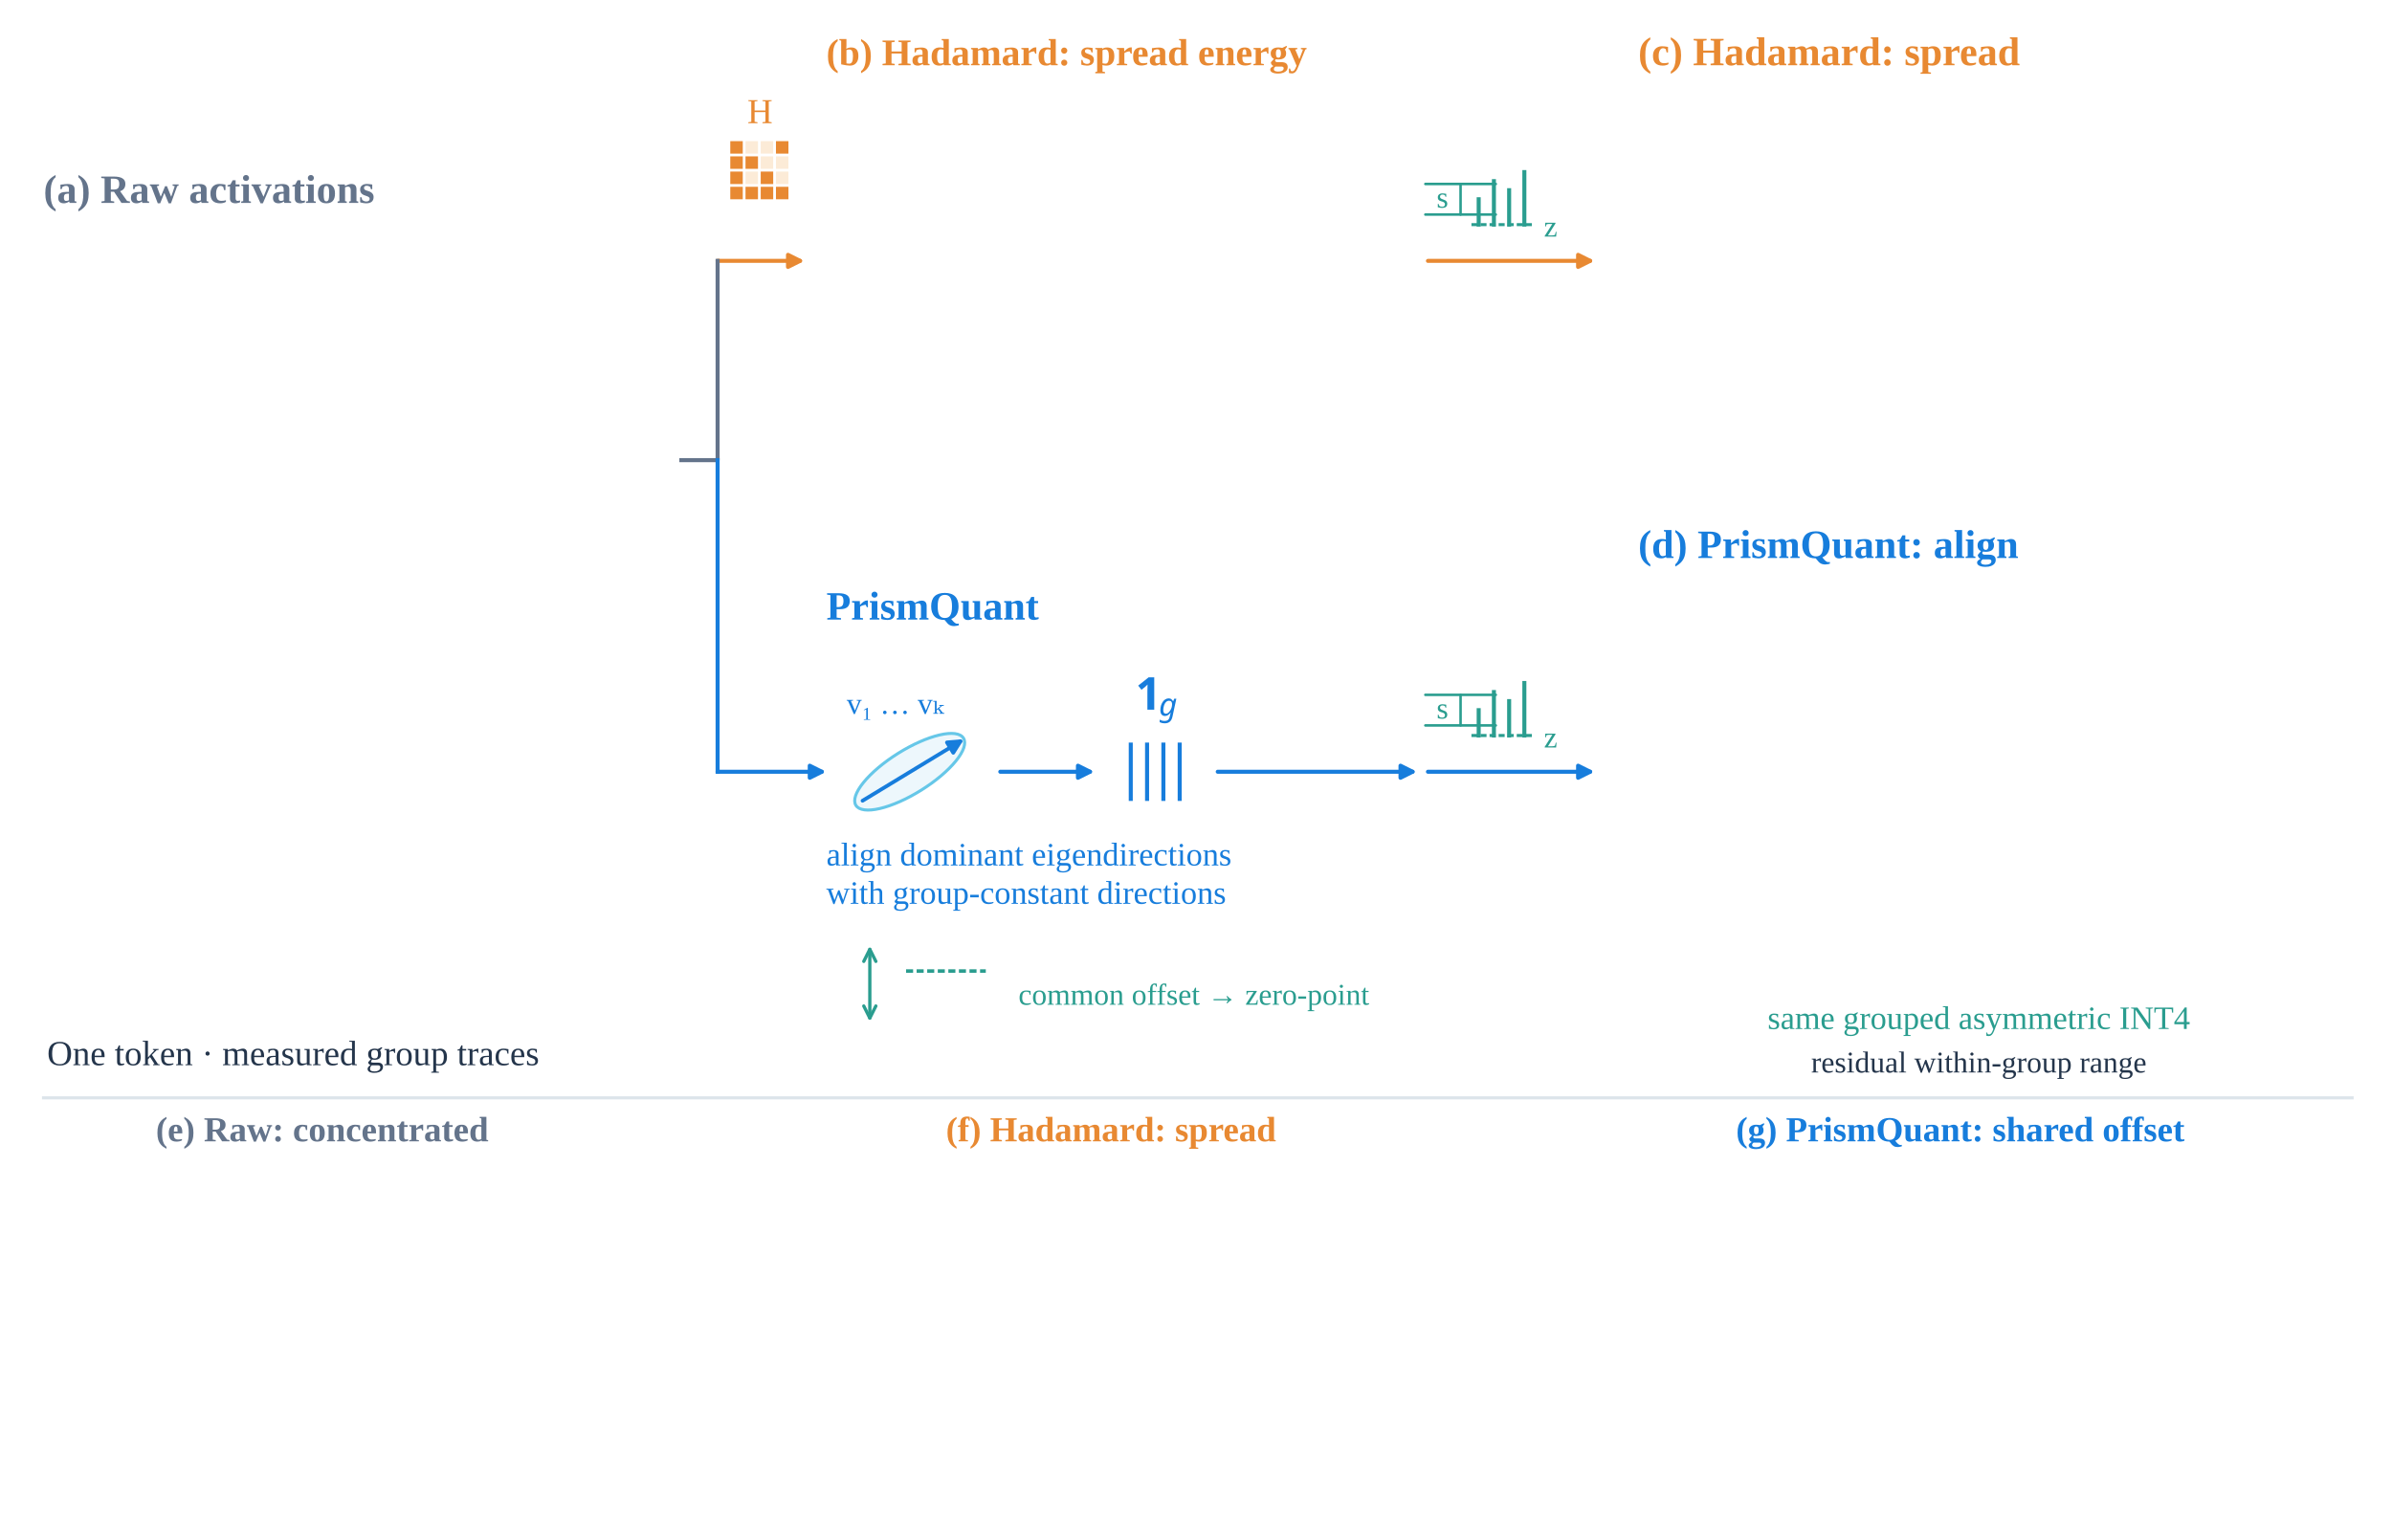
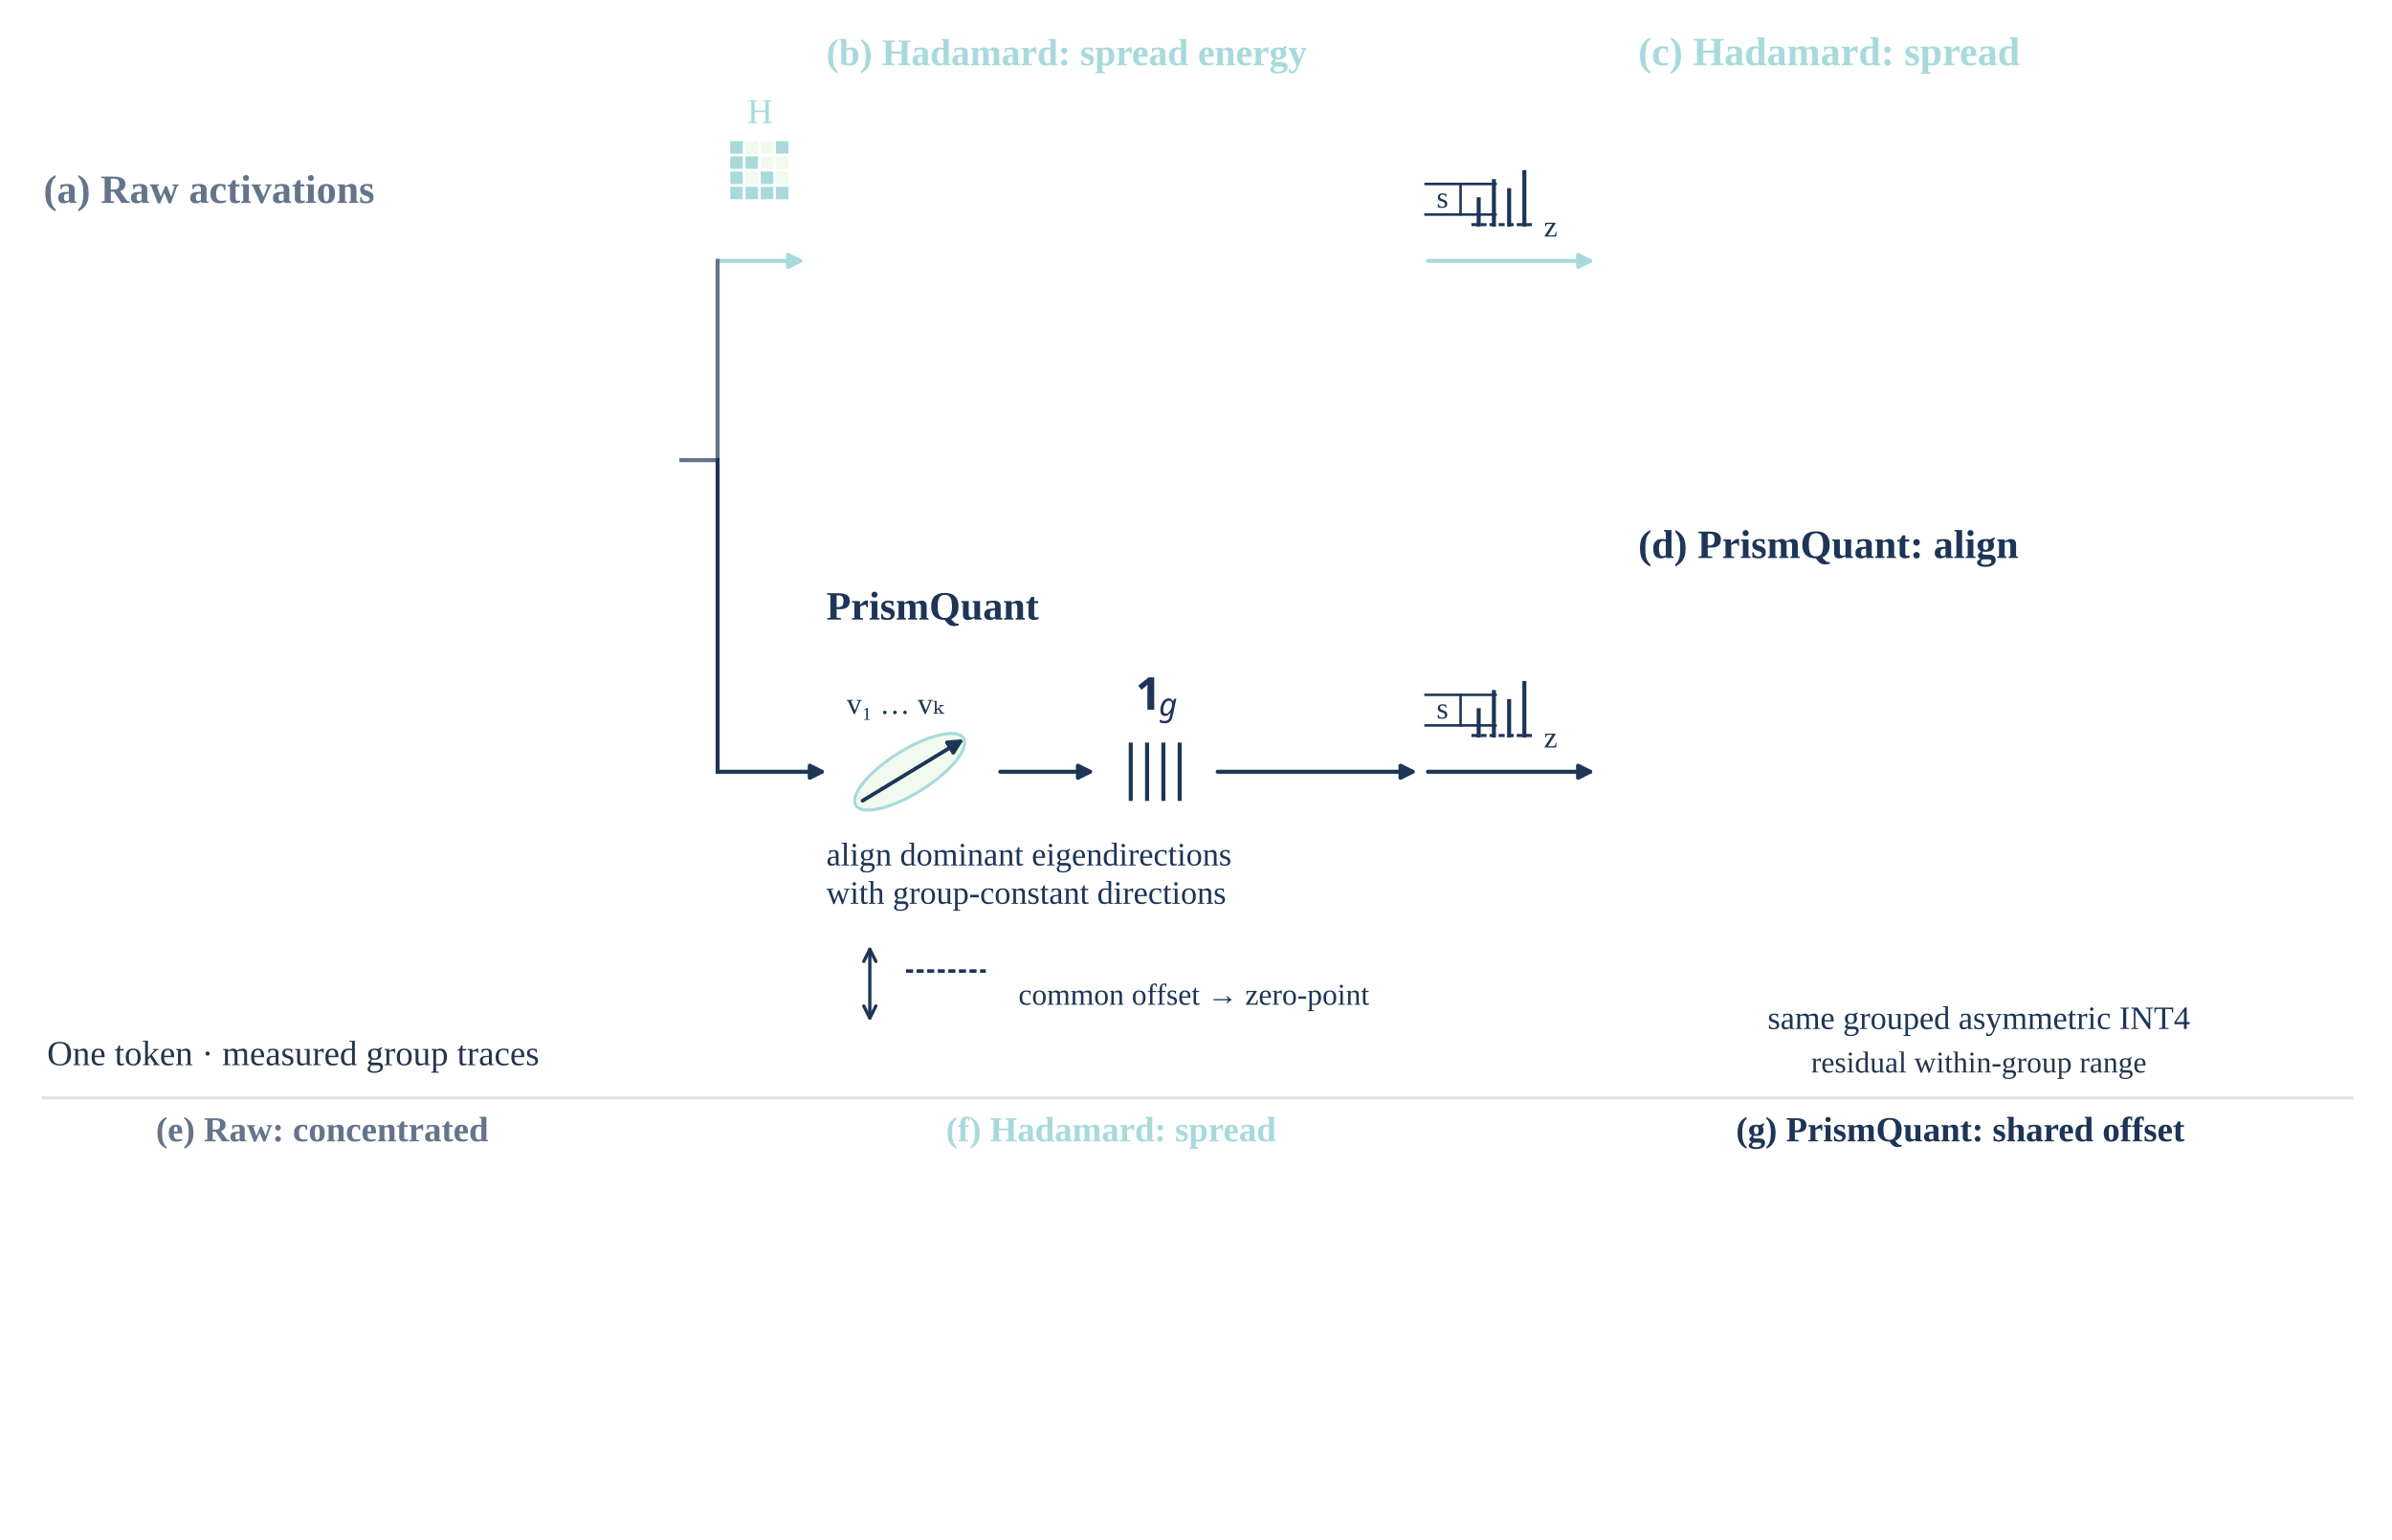
<svg xmlns="http://www.w3.org/2000/svg" width="475.2pt" height="306pt" viewBox="0 0 475.2 306" version="1.1">
  <defs>
    <style type="text/css">*{stroke-linejoin: round; stroke-linecap: butt}</style>
  </defs>
  <g id="figure_1">
    <g id="patch_1">
      <path d="M 0 306  L 475.2 306  L 475.2 0  L 0 0  L 0 306  z " style="fill: none" />
    </g>
    <g id="axes_1">
      <g id="patch_2">
-         <path d="M 142.56 51.84  Q 151.2 51.84 158.946 51.84  " clip-path="url(#p9ddf350ba7)" style="fill: none; stroke: #e88932; stroke-width: 0.8; stroke-linecap: round" />
-         <path d="M 156.546 50.64  L 158.946 51.84  L 156.546 53.04  z " clip-path="url(#p9ddf350ba7)" style="fill: #e88932; stroke: #e88932; stroke-width: 0.8; stroke-linecap: round" />
+         <path d="M 142.56 51.84  Q 151.2 51.84 158.946 51.84  " clip-path="url(#p5b420496c4)" style="fill: none; stroke: #a8dadc; stroke-width: 0.8; stroke-linecap: round" />
+         <path d="M 156.546 50.64  L 158.946 51.84  L 156.546 53.04  z " clip-path="url(#p5b420496c4)" style="fill: #a8dadc; stroke: #a8dadc; stroke-width: 0.8; stroke-linecap: round" />
      </g>
      <g id="patch_3">
-         <path d="M 142.56 153.36  Q 153.36 153.36 163.266 153.36  " clip-path="url(#p9ddf350ba7)" style="fill: none; stroke: #177ddc; stroke-width: 0.8; stroke-linecap: round" />
-         <path d="M 160.866 152.16  L 163.266 153.36  L 160.866 154.56  z " clip-path="url(#p9ddf350ba7)" style="fill: #177ddc; stroke: #177ddc; stroke-width: 0.8; stroke-linecap: round" />
+         <path d="M 142.56 153.36  Q 153.36 153.36 163.266 153.36  " clip-path="url(#p5b420496c4)" style="fill: none; stroke: #1d3557; stroke-width: 0.8; stroke-linecap: round" />
+         <path d="M 160.866 152.16  L 163.266 153.36  L 160.866 154.56  z " clip-path="url(#p5b420496c4)" style="fill: #1d3557; stroke: #1d3557; stroke-width: 0.8; stroke-linecap: round" />
      </g>
      <g id="patch_4">
-         <path d="M 145.08 39.6  L 147.56 39.6  L 147.56 37.12  L 145.08 37.12  z " clip-path="url(#p9ddf350ba7)" style="fill: #e88932" />
+         <path d="M 145.08 39.6  L 147.56 39.6  L 147.56 37.12  L 145.08 37.12  z " clip-path="url(#p5b420496c4)" style="fill: #a8dadc" />
      </g>
      <g id="patch_5">
-         <path d="M 148.104 39.6  L 150.584 39.6  L 150.584 37.12  L 148.104 37.12  z " clip-path="url(#p9ddf350ba7)" style="fill: #e88932" />
+         <path d="M 148.104 39.6  L 150.584 39.6  L 150.584 37.12  L 148.104 37.12  z " clip-path="url(#p5b420496c4)" style="fill: #a8dadc" />
      </g>
      <g id="patch_6">
-         <path d="M 151.128 39.6  L 153.608 39.6  L 153.608 37.12  L 151.128 37.12  z " clip-path="url(#p9ddf350ba7)" style="fill: #e88932" />
+         <path d="M 151.128 39.6  L 153.608 39.6  L 153.608 37.12  L 151.128 37.12  z " clip-path="url(#p5b420496c4)" style="fill: #a8dadc" />
      </g>
      <g id="patch_7">
-         <path d="M 154.152 39.6  L 156.632 39.6  L 156.632 37.12  L 154.152 37.12  z " clip-path="url(#p9ddf350ba7)" style="fill: #e88932" />
+         <path d="M 154.152 39.6  L 156.632 39.6  L 156.632 37.12  L 154.152 37.12  z " clip-path="url(#p5b420496c4)" style="fill: #a8dadc" />
      </g>
      <g id="patch_8">
-         <path d="M 145.08 36.576  L 147.56 36.576  L 147.56 34.096  L 145.08 34.096  z " clip-path="url(#p9ddf350ba7)" style="fill: #e88932" />
+         <path d="M 145.08 36.576  L 147.56 36.576  L 147.56 34.096  L 145.08 34.096  z " clip-path="url(#p5b420496c4)" style="fill: #a8dadc" />
      </g>
      <g id="patch_9">
-         <path d="M 148.104 36.576  L 150.584 36.576  L 150.584 34.096  L 148.104 34.096  z " clip-path="url(#p9ddf350ba7)" style="fill: #fcebd7" />
+         <path d="M 148.104 36.576  L 150.584 36.576  L 150.584 34.096  L 148.104 34.096  z " clip-path="url(#p5b420496c4)" style="fill: #f1faee" />
      </g>
      <g id="patch_10">
-         <path d="M 151.128 36.576  L 153.608 36.576  L 153.608 34.096  L 151.128 34.096  z " clip-path="url(#p9ddf350ba7)" style="fill: #e88932" />
+         <path d="M 151.128 36.576  L 153.608 36.576  L 153.608 34.096  L 151.128 34.096  z " clip-path="url(#p5b420496c4)" style="fill: #a8dadc" />
      </g>
      <g id="patch_11">
-         <path d="M 154.152 36.576  L 156.632 36.576  L 156.632 34.096  L 154.152 34.096  z " clip-path="url(#p9ddf350ba7)" style="fill: #fcebd7" />
+         <path d="M 154.152 36.576  L 156.632 36.576  L 156.632 34.096  L 154.152 34.096  z " clip-path="url(#p5b420496c4)" style="fill: #f1faee" />
      </g>
      <g id="patch_12">
-         <path d="M 145.08 33.552  L 147.56 33.552  L 147.56 31.072  L 145.08 31.072  z " clip-path="url(#p9ddf350ba7)" style="fill: #e88932" />
+         <path d="M 145.08 33.552  L 147.56 33.552  L 147.56 31.072  L 145.08 31.072  z " clip-path="url(#p5b420496c4)" style="fill: #a8dadc" />
      </g>
      <g id="patch_13">
-         <path d="M 148.104 33.552  L 150.584 33.552  L 150.584 31.072  L 148.104 31.072  z " clip-path="url(#p9ddf350ba7)" style="fill: #e88932" />
+         <path d="M 148.104 33.552  L 150.584 33.552  L 150.584 31.072  L 148.104 31.072  z " clip-path="url(#p5b420496c4)" style="fill: #a8dadc" />
      </g>
      <g id="patch_14">
-         <path d="M 151.128 33.552  L 153.608 33.552  L 153.608 31.072  L 151.128 31.072  z " clip-path="url(#p9ddf350ba7)" style="fill: #fcebd7" />
+         <path d="M 151.128 33.552  L 153.608 33.552  L 153.608 31.072  L 151.128 31.072  z " clip-path="url(#p5b420496c4)" style="fill: #f1faee" />
      </g>
      <g id="patch_15">
-         <path d="M 154.152 33.552  L 156.632 33.552  L 156.632 31.072  L 154.152 31.072  z " clip-path="url(#p9ddf350ba7)" style="fill: #fcebd7" />
+         <path d="M 154.152 33.552  L 156.632 33.552  L 156.632 31.072  L 154.152 31.072  z " clip-path="url(#p5b420496c4)" style="fill: #f1faee" />
      </g>
      <g id="patch_16">
-         <path d="M 145.08 30.528  L 147.56 30.528  L 147.56 28.048  L 145.08 28.048  z " clip-path="url(#p9ddf350ba7)" style="fill: #e88932" />
+         <path d="M 145.08 30.528  L 147.56 30.528  L 147.56 28.048  L 145.08 28.048  z " clip-path="url(#p5b420496c4)" style="fill: #a8dadc" />
      </g>
      <g id="patch_17">
-         <path d="M 148.104 30.528  L 150.584 30.528  L 150.584 28.048  L 148.104 28.048  z " clip-path="url(#p9ddf350ba7)" style="fill: #fcebd7" />
+         <path d="M 148.104 30.528  L 150.584 30.528  L 150.584 28.048  L 148.104 28.048  z " clip-path="url(#p5b420496c4)" style="fill: #f1faee" />
      </g>
      <g id="patch_18">
-         <path d="M 151.128 30.528  L 153.608 30.528  L 153.608 28.048  L 151.128 28.048  z " clip-path="url(#p9ddf350ba7)" style="fill: #fcebd7" />
+         <path d="M 151.128 30.528  L 153.608 30.528  L 153.608 28.048  L 151.128 28.048  z " clip-path="url(#p5b420496c4)" style="fill: #f1faee" />
      </g>
      <g id="patch_19">
-         <path d="M 154.152 30.528  L 156.632 30.528  L 156.632 28.048  L 154.152 28.048  z " clip-path="url(#p9ddf350ba7)" style="fill: #e88932" />
+         <path d="M 154.152 30.528  L 156.632 30.528  L 156.632 28.048  L 154.152 28.048  z " clip-path="url(#p5b420496c4)" style="fill: #a8dadc" />
      </g>
      <g id="patch_20">
-         <path d="M 283.68 51.84  Q 300.24 51.84 315.906 51.84  " clip-path="url(#p9ddf350ba7)" style="fill: none; stroke: #e88932; stroke-width: 0.8; stroke-linecap: round" />
-         <path d="M 313.506 50.64  L 315.906 51.84  L 313.506 53.04  z " clip-path="url(#p9ddf350ba7)" style="fill: #e88932; stroke: #e88932; stroke-width: 0.8; stroke-linecap: round" />
+         <path d="M 283.68 51.84  Q 300.24 51.84 315.906 51.84  " clip-path="url(#p5b420496c4)" style="fill: none; stroke: #a8dadc; stroke-width: 0.8; stroke-linecap: round" />
+         <path d="M 313.506 50.64  L 315.906 51.84  L 313.506 53.04  z " clip-path="url(#p5b420496c4)" style="fill: #a8dadc; stroke: #a8dadc; stroke-width: 0.8; stroke-linecap: round" />
      </g>
      <g id="patch_21">
-         <path d="M 283.68 153.36  Q 300.24 153.36 315.906 153.36  " clip-path="url(#p9ddf350ba7)" style="fill: none; stroke: #177ddc; stroke-width: 0.8; stroke-linecap: round" />
-         <path d="M 313.506 152.16  L 315.906 153.36  L 313.506 154.56  z " clip-path="url(#p9ddf350ba7)" style="fill: #177ddc; stroke: #177ddc; stroke-width: 0.8; stroke-linecap: round" />
+         <path d="M 283.68 153.36  Q 300.24 153.36 315.906 153.36  " clip-path="url(#p5b420496c4)" style="fill: none; stroke: #1d3557; stroke-width: 0.8; stroke-linecap: round" />
+         <path d="M 313.506 152.16  L 315.906 153.36  L 313.506 154.56  z " clip-path="url(#p5b420496c4)" style="fill: #1d3557; stroke: #1d3557; stroke-width: 0.8; stroke-linecap: round" />
      </g>
      <g id="patch_22">
-         <path d="M 183.009 157.024  C 185.843 155.253 188.32 153.168 189.894 151.229  C 191.469 149.29 192.013 147.655 191.405 146.683  C 190.798 145.711 189.09 145.483 186.657 146.048  C 184.224 146.613 181.265 147.926 178.431 149.696  C 175.597 151.467 173.12 153.552 171.546 155.491  C 169.971 157.43 169.427 159.065 170.035 160.037  C 170.642 161.009 172.35 161.237 174.783 160.672  C 177.216 160.107 180.175 158.794 183.009 157.024  z " clip-path="url(#p9ddf350ba7)" style="fill: #edf7fc; stroke: #66c7e8; stroke-width: 0.6; stroke-linejoin: miter" />
+         <path d="M 183.009 157.024  C 185.843 155.253 188.32 153.168 189.894 151.229  C 191.469 149.29 192.013 147.655 191.405 146.683  C 190.798 145.711 189.09 145.483 186.657 146.048  C 184.224 146.613 181.265 147.926 178.431 149.696  C 175.597 151.467 173.12 153.552 171.546 155.491  C 169.971 157.43 169.427 159.065 170.035 160.037  C 170.642 161.009 172.35 161.237 174.783 160.672  C 177.216 160.107 180.175 158.794 183.009 157.024  z " clip-path="url(#p5b420496c4)" style="fill: #f1faee; stroke: #a8dadc; stroke-width: 0.6; stroke-linejoin: miter" />
      </g>
      <g id="patch_23">
-         <path d="M 171.36 159.12  Q 181.44 153 190.803 147.315  " clip-path="url(#p9ddf350ba7)" style="fill: none; stroke: #177ddc; stroke-width: 0.75; stroke-linecap: round" />
-         <path d="M 188.129 147.535  L 190.803 147.315  L 189.375 149.586  z " clip-path="url(#p9ddf350ba7)" style="fill: #177ddc; stroke: #177ddc; stroke-width: 0.75; stroke-linecap: round" />
+         <path d="M 171.36 159.12  Q 181.44 153 190.803 147.315  " clip-path="url(#p5b420496c4)" style="fill: none; stroke: #1d3557; stroke-width: 0.75; stroke-linecap: round" />
+         <path d="M 188.129 147.535  L 190.803 147.315  L 189.375 149.586  z " clip-path="url(#p5b420496c4)" style="fill: #1d3557; stroke: #1d3557; stroke-width: 0.75; stroke-linecap: round" />
      </g>
      <g id="patch_24">
-         <path d="M 198.72 153.36  Q 208.08 153.36 216.546 153.36  " clip-path="url(#p9ddf350ba7)" style="fill: none; stroke: #177ddc; stroke-width: 0.8; stroke-linecap: round" />
-         <path d="M 214.146 152.16  L 216.546 153.36  L 214.146 154.56  z " clip-path="url(#p9ddf350ba7)" style="fill: #177ddc; stroke: #177ddc; stroke-width: 0.8; stroke-linecap: round" />
+         <path d="M 198.72 153.36  Q 208.08 153.36 216.546 153.36  " clip-path="url(#p5b420496c4)" style="fill: none; stroke: #1d3557; stroke-width: 0.8; stroke-linecap: round" />
+         <path d="M 214.146 152.16  L 216.546 153.36  L 214.146 154.56  z " clip-path="url(#p5b420496c4)" style="fill: #1d3557; stroke: #1d3557; stroke-width: 0.8; stroke-linecap: round" />
      </g>
      <g id="patch_25">
-         <path d="M 241.92 153.36  Q 261.72 153.36 280.626 153.36  " clip-path="url(#p9ddf350ba7)" style="fill: none; stroke: #177ddc; stroke-width: 0.8; stroke-linecap: round" />
-         <path d="M 278.226 152.16  L 280.626 153.36  L 278.226 154.56  z " clip-path="url(#p9ddf350ba7)" style="fill: #177ddc; stroke: #177ddc; stroke-width: 0.8; stroke-linecap: round" />
+         <path d="M 241.92 153.36  Q 261.72 153.36 280.626 153.36  " clip-path="url(#p5b420496c4)" style="fill: none; stroke: #1d3557; stroke-width: 0.8; stroke-linecap: round" />
+         <path d="M 278.226 152.16  L 280.626 153.36  L 278.226 154.56  z " clip-path="url(#p5b420496c4)" style="fill: #1d3557; stroke: #1d3557; stroke-width: 0.8; stroke-linecap: round" />
      </g>
      <g id="patch_26">
-         <path d="M 172.8 188.647  Q 172.8 195.48 172.8 202.313  " clip-path="url(#p9ddf350ba7)" style="fill: none; stroke: #2a9d8f; stroke-width: 0.65; stroke-linecap: round" />
-         <path d="M 171.6 191.047  L 172.8 188.647  L 174 191.047  " clip-path="url(#p9ddf350ba7)" style="fill: none; stroke: #2a9d8f; stroke-width: 0.65; stroke-linecap: round" />
-         <path d="M 174 199.913  L 172.8 202.313  L 171.6 199.913  " clip-path="url(#p9ddf350ba7)" style="fill: none; stroke: #2a9d8f; stroke-width: 0.65; stroke-linecap: round" />
+         <path d="M 172.8 188.647  Q 172.8 195.48 172.8 202.313  " clip-path="url(#p5b420496c4)" style="fill: none; stroke: #1d3557; stroke-width: 0.65; stroke-linecap: round" />
+         <path d="M 171.6 191.047  L 172.8 188.647  L 174 191.047  " clip-path="url(#p5b420496c4)" style="fill: none; stroke: #1d3557; stroke-width: 0.65; stroke-linecap: round" />
+         <path d="M 174 199.913  L 172.8 202.313  L 171.6 199.913  " clip-path="url(#p5b420496c4)" style="fill: none; stroke: #1d3557; stroke-width: 0.65; stroke-linecap: round" />
      </g>
      <g id="line2d_1">
-         <path d="M 135.36 91.44  L 142.56 91.44  L 142.56 51.84  " clip-path="url(#p9ddf350ba7)" style="fill: none; stroke: #64748b; stroke-width: 0.8; stroke-linecap: square" />
+         <path d="M 135.36 91.44  L 142.56 91.44  L 142.56 51.84  " clip-path="url(#p5b420496c4)" style="fill: none; stroke: #64748b; stroke-width: 0.8; stroke-linecap: square" />
      </g>
      <g id="line2d_2">
-         <path d="M 142.56 91.44  L 142.56 153.36  " clip-path="url(#p9ddf350ba7)" style="fill: none; stroke: #177ddc; stroke-width: 0.8; stroke-linecap: square" />
+         <path d="M 142.56 91.44  L 142.56 153.36  " clip-path="url(#p5b420496c4)" style="fill: none; stroke: #1d3557; stroke-width: 0.8; stroke-linecap: square" />
      </g>
      <g id="line2d_3">
-         <path d="M 293.76 44.64  L 293.76 39.6  " clip-path="url(#p9ddf350ba7)" style="fill: none; stroke: #2a9d8f; stroke-width: 0.8; stroke-linecap: square" />
+         <path d="M 293.76 44.64  L 293.76 39.6  " clip-path="url(#p5b420496c4)" style="fill: none; stroke: #1d3557; stroke-width: 0.8; stroke-linecap: square" />
      </g>
      <g id="line2d_4">
-         <path d="M 296.784 44.64  L 296.784 36  " clip-path="url(#p9ddf350ba7)" style="fill: none; stroke: #2a9d8f; stroke-width: 0.8; stroke-linecap: square" />
+         <path d="M 296.784 44.64  L 296.784 36  " clip-path="url(#p5b420496c4)" style="fill: none; stroke: #1d3557; stroke-width: 0.8; stroke-linecap: square" />
      </g>
      <g id="line2d_5">
-         <path d="M 299.808 44.64  L 299.808 37.8  " clip-path="url(#p9ddf350ba7)" style="fill: none; stroke: #2a9d8f; stroke-width: 0.8; stroke-linecap: square" />
+         <path d="M 299.808 44.64  L 299.808 37.8  " clip-path="url(#p5b420496c4)" style="fill: none; stroke: #1d3557; stroke-width: 0.8; stroke-linecap: square" />
      </g>
      <g id="line2d_6">
-         <path d="M 302.832 44.64  L 302.832 34.2  " clip-path="url(#p9ddf350ba7)" style="fill: none; stroke: #2a9d8f; stroke-width: 0.8; stroke-linecap: square" />
+         <path d="M 302.832 44.64  L 302.832 34.2  " clip-path="url(#p5b420496c4)" style="fill: none; stroke: #1d3557; stroke-width: 0.8; stroke-linecap: square" />
      </g>
      <g id="line2d_7">
-         <path d="M 292.32 44.64  L 304.56 44.64  " clip-path="url(#p9ddf350ba7)" style="fill: none; stroke-dasharray: 1.2,0.6; stroke-dashoffset: 0; stroke: #2a9d8f; stroke-width: 0.6" />
+         <path d="M 292.32 44.64  L 304.56 44.64  " clip-path="url(#p5b420496c4)" style="fill: none; stroke-dasharray: 1.2,0.6; stroke-dashoffset: 0; stroke: #1d3557; stroke-width: 0.6" />
      </g>
      <g id="line2d_8">
-         <path d="M 293.76 146.16  L 293.76 141.12  " clip-path="url(#p9ddf350ba7)" style="fill: none; stroke: #2a9d8f; stroke-width: 0.8; stroke-linecap: square" />
+         <path d="M 293.76 146.16  L 293.76 141.12  " clip-path="url(#p5b420496c4)" style="fill: none; stroke: #1d3557; stroke-width: 0.8; stroke-linecap: square" />
      </g>
      <g id="line2d_9">
-         <path d="M 296.784 146.16  L 296.784 137.52  " clip-path="url(#p9ddf350ba7)" style="fill: none; stroke: #2a9d8f; stroke-width: 0.8; stroke-linecap: square" />
+         <path d="M 296.784 146.16  L 296.784 137.52  " clip-path="url(#p5b420496c4)" style="fill: none; stroke: #1d3557; stroke-width: 0.8; stroke-linecap: square" />
      </g>
      <g id="line2d_10">
-         <path d="M 299.808 146.16  L 299.808 139.32  " clip-path="url(#p9ddf350ba7)" style="fill: none; stroke: #2a9d8f; stroke-width: 0.8; stroke-linecap: square" />
+         <path d="M 299.808 146.16  L 299.808 139.32  " clip-path="url(#p5b420496c4)" style="fill: none; stroke: #1d3557; stroke-width: 0.8; stroke-linecap: square" />
      </g>
      <g id="line2d_11">
-         <path d="M 302.832 146.16  L 302.832 135.72  " clip-path="url(#p9ddf350ba7)" style="fill: none; stroke: #2a9d8f; stroke-width: 0.8; stroke-linecap: square" />
+         <path d="M 302.832 146.16  L 302.832 135.72  " clip-path="url(#p5b420496c4)" style="fill: none; stroke: #1d3557; stroke-width: 0.8; stroke-linecap: square" />
      </g>
      <g id="line2d_12">
-         <path d="M 292.32 146.16  L 304.56 146.16  " clip-path="url(#p9ddf350ba7)" style="fill: none; stroke-dasharray: 1.2,0.6; stroke-dashoffset: 0; stroke: #2a9d8f; stroke-width: 0.6" />
+         <path d="M 292.32 146.16  L 304.56 146.16  " clip-path="url(#p5b420496c4)" style="fill: none; stroke-dasharray: 1.2,0.6; stroke-dashoffset: 0; stroke: #1d3557; stroke-width: 0.6" />
      </g>
      <g id="line2d_13">
-         <path d="M 224.64 158.76  L 224.64 147.96  " clip-path="url(#p9ddf350ba7)" style="fill: none; stroke: #177ddc; stroke-width: 0.8; stroke-linecap: square" />
+         <path d="M 224.64 158.76  L 224.64 147.96  " clip-path="url(#p5b420496c4)" style="fill: none; stroke: #1d3557; stroke-width: 0.8; stroke-linecap: square" />
      </g>
      <g id="line2d_14">
-         <path d="M 227.88 158.76  L 227.88 147.96  " clip-path="url(#p9ddf350ba7)" style="fill: none; stroke: #177ddc; stroke-width: 0.8; stroke-linecap: square" />
+         <path d="M 227.88 158.76  L 227.88 147.96  " clip-path="url(#p5b420496c4)" style="fill: none; stroke: #1d3557; stroke-width: 0.8; stroke-linecap: square" />
      </g>
      <g id="line2d_15">
-         <path d="M 231.12 158.76  L 231.12 147.96  " clip-path="url(#p9ddf350ba7)" style="fill: none; stroke: #177ddc; stroke-width: 0.8; stroke-linecap: square" />
+         <path d="M 231.12 158.76  L 231.12 147.96  " clip-path="url(#p5b420496c4)" style="fill: none; stroke: #1d3557; stroke-width: 0.8; stroke-linecap: square" />
      </g>
      <g id="line2d_16">
-         <path d="M 234.36 158.76  L 234.36 147.96  " clip-path="url(#p9ddf350ba7)" style="fill: none; stroke: #177ddc; stroke-width: 0.8; stroke-linecap: square" />
+         <path d="M 234.36 158.76  L 234.36 147.96  " clip-path="url(#p5b420496c4)" style="fill: none; stroke: #1d3557; stroke-width: 0.8; stroke-linecap: square" />
      </g>
      <g id="line2d_17">
-         <path d="M 180 192.96  L 195.84 192.96  " clip-path="url(#p9ddf350ba7)" style="fill: none; stroke-dasharray: 1.4,0.7; stroke-dashoffset: 0; stroke: #2a9d8f; stroke-width: 0.7" />
+         <path d="M 180 192.96  L 195.84 192.96  " clip-path="url(#p5b420496c4)" style="fill: none; stroke-dasharray: 1.4,0.7; stroke-dashoffset: 0; stroke: #1d3557; stroke-width: 0.7" />
      </g>
      <g id="line2d_18">
-         <path d="M 8.64 218.16  L 467.28 218.16  " clip-path="url(#p9ddf350ba7)" style="fill: none; stroke: #dce4ea; stroke-width: 0.6; stroke-linecap: square" />
+         <path d="M 8.64 218.16  L 467.28 218.16  " clip-path="url(#p5b420496c4)" style="fill: none; stroke: #dce4ea; stroke-width: 0.6; stroke-linecap: square" />
      </g>
      <g id="text_1">
-         <text style="font-size: 7px; font-family: 'Times New Roman', 'Liberation Serif', 'DejaVu Serif', serif; text-anchor: middle; fill: #e88932" x="150.984" y="24.48" transform="rotate(-0 150.984 24.48)">H</text>
+         <text style="font-size: 7px; font-family: 'Times New Roman', 'Liberation Serif', 'DejaVu Serif', serif; text-anchor: middle; fill: #a8dadc" x="150.984" y="24.48" transform="rotate(-0 150.984 24.48)">H</text>
      </g>
      <g id="text_2">
-         <text style="font-size: 6px; font-family: 'Times New Roman', 'Liberation Serif', 'DejaVu Serif', serif; text-anchor: start; fill: #2a9d8f" x="306.72" y="47.016" transform="rotate(-0 306.72 47.01562)">z</text>
+         <text style="font-size: 6px; font-family: 'Times New Roman', 'Liberation Serif', 'DejaVu Serif', serif; text-anchor: start; fill: #1d3557" x="306.72" y="47.016" transform="rotate(-0 306.72 47.01562)">z</text>
      </g>
      <g id="text_3">
-         <text style="font-size: 6px; font-family: 'Times New Roman', 'Liberation Serif', 'DejaVu Serif', serif; text-anchor: middle; fill: #2a9d8f" x="286.56" y="41.256" transform="rotate(-0 286.56 41.25563)">s</text>
+         <text style="font-size: 6px; font-family: 'Times New Roman', 'Liberation Serif', 'DejaVu Serif', serif; text-anchor: middle; fill: #1d3557" x="286.56" y="41.256" transform="rotate(-0 286.56 41.25563)">s</text>
      </g>
      <g id="patch_27">
-         <path d="M 290.16 42.637  Q 290.16 39.598 290.16 36.559  " style="fill: none; stroke: #2a9d8f; stroke-width: 0.5; stroke-linecap: round" />
-         <path d="M 283.16 42.637  L 283.16 42.637  L 297.16 42.637  L 297.16 42.637  " style="fill: none; stroke: #2a9d8f; stroke-width: 0.5; stroke-linecap: round" />
-         <path d="M 297.16 36.559  L 297.16 36.559  L 283.16 36.559  L 283.16 36.559  " style="fill: none; stroke: #2a9d8f; stroke-width: 0.5; stroke-linecap: round" />
+         <path d="M 290.16 42.637  Q 290.16 39.598 290.16 36.559  " style="fill: none; stroke: #1d3557; stroke-width: 0.5; stroke-linecap: round" />
+         <path d="M 283.16 42.637  L 283.16 42.637  L 297.16 42.637  L 297.16 42.637  " style="fill: none; stroke: #1d3557; stroke-width: 0.5; stroke-linecap: round" />
+         <path d="M 297.16 36.559  L 297.16 36.559  L 283.16 36.559  L 283.16 36.559  " style="fill: none; stroke: #1d3557; stroke-width: 0.5; stroke-linecap: round" />
      </g>
      <g id="text_4">
-         <text style="font-size: 6px; font-family: 'Times New Roman', 'Liberation Serif', 'DejaVu Serif', serif; text-anchor: start; fill: #2a9d8f" x="306.72" y="148.536" transform="rotate(-0 306.72 148.5356)">z</text>
+         <text style="font-size: 6px; font-family: 'Times New Roman', 'Liberation Serif', 'DejaVu Serif', serif; text-anchor: start; fill: #1d3557" x="306.72" y="148.536" transform="rotate(-0 306.72 148.5356)">z</text>
      </g>
      <g id="text_5">
-         <text style="font-size: 6px; font-family: 'Times New Roman', 'Liberation Serif', 'DejaVu Serif', serif; text-anchor: middle; fill: #2a9d8f" x="286.56" y="142.776" transform="rotate(-0 286.56 142.7756)">s</text>
+         <text style="font-size: 6px; font-family: 'Times New Roman', 'Liberation Serif', 'DejaVu Serif', serif; text-anchor: middle; fill: #1d3557" x="286.56" y="142.776" transform="rotate(-0 286.56 142.7756)">s</text>
      </g>
      <g id="patch_28">
-         <path d="M 290.16 144.157  Q 290.16 141.118 290.16 138.079  " style="fill: none; stroke: #2a9d8f; stroke-width: 0.5; stroke-linecap: round" />
-         <path d="M 283.16 144.157  L 283.16 144.157  L 297.16 144.157  L 297.16 144.157  " style="fill: none; stroke: #2a9d8f; stroke-width: 0.5; stroke-linecap: round" />
-         <path d="M 297.16 138.079  L 297.16 138.079  L 283.16 138.079  L 283.16 138.079  " style="fill: none; stroke: #2a9d8f; stroke-width: 0.5; stroke-linecap: round" />
+         <path d="M 290.16 144.157  Q 290.16 141.118 290.16 138.079  " style="fill: none; stroke: #1d3557; stroke-width: 0.5; stroke-linecap: round" />
+         <path d="M 283.16 144.157  L 283.16 144.157  L 297.16 144.157  L 297.16 144.157  " style="fill: none; stroke: #1d3557; stroke-width: 0.5; stroke-linecap: round" />
+         <path d="M 297.16 138.079  L 297.16 138.079  L 283.16 138.079  L 283.16 138.079  " style="fill: none; stroke: #1d3557; stroke-width: 0.5; stroke-linecap: round" />
      </g>
      <g id="text_6">
-         <text style="font-size: 6px; font-family: 'Times New Roman', 'Liberation Serif', 'DejaVu Serif', serif; text-anchor: middle; fill: #177ddc" x="177.84" y="141.84" transform="rotate(-0 177.84 141.84)">v₁ … vₖ</text>
+         <text style="font-size: 6px; font-family: 'Times New Roman', 'Liberation Serif', 'DejaVu Serif', serif; text-anchor: middle; fill: #1d3557" x="177.84" y="141.84" transform="rotate(-0 177.84 141.84)">v₁ … vₖ</text>
      </g>
      <g id="text_7">
-         <g style="fill: #177ddc" transform="translate(225.585 141.84)">
+         <g style="fill: #1d3557" transform="translate(225.585 141.84)">
          <text>
-             <tspan x="0" y="-0.812" style="font-weight: 700; font-size: 9px; font-family: 'STIXGeneral'; fill: #177ddc">1</tspan>
-             <tspan x="4.639" y="0.378" style="font-style: italic; font-size: 6.3px; font-family: 'STIXGeneral'; fill: #177ddc">g</tspan>
+             <tspan x="0" y="-0.812" style="font-weight: 700; font-size: 9px; font-family: 'STIXGeneral'; fill: #1d3557">1</tspan>
+             <tspan x="4.639" y="0.378" style="font-style: italic; font-size: 6.3px; font-family: 'STIXGeneral'; fill: #1d3557">g</tspan>
          </text>
        </g>
      </g>
      <g id="text_8">
-         <text style="font-weight: 700; font-size: 8px; font-family: 'Times New Roman', 'Liberation Serif', 'DejaVu Serif', serif; text-anchor: start; fill: #177ddc" x="164.16" y="123.12" transform="rotate(-0 164.16 123.12)">PrismQuant</text>
+         <text style="font-weight: 700; font-size: 8px; font-family: 'Times New Roman', 'Liberation Serif', 'DejaVu Serif', serif; text-anchor: start; fill: #1d3557" x="164.16" y="123.12" transform="rotate(-0 164.16 123.12)">PrismQuant</text>
      </g>
      <g id="text_9">
-         <text style="font-size: 6.5px; font-family: 'Times New Roman', 'Liberation Serif', 'DejaVu Serif', serif; fill: #177ddc" transform="translate(164.16 171.979)">align dominant eigendirections</text>
-         <text style="font-size: 6.5px; font-family: 'Times New Roman', 'Liberation Serif', 'DejaVu Serif', serif; fill: #177ddc" transform="translate(164.16 179.5969)">with group-constant directions</text>
+         <text style="font-size: 6.5px; font-family: 'Times New Roman', 'Liberation Serif', 'DejaVu Serif', serif; fill: #1d3557" transform="translate(164.16 171.979)">align dominant eigendirections</text>
+         <text style="font-size: 6.5px; font-family: 'Times New Roman', 'Liberation Serif', 'DejaVu Serif', serif; fill: #1d3557" transform="translate(164.16 179.5969)">with group-constant directions</text>
      </g>
      <g id="text_10">
-         <text style="font-size: 6px; font-family: 'Times New Roman', 'Liberation Serif', 'DejaVu Serif', serif; text-anchor: start; fill: #2a9d8f" x="202.32" y="199.656" transform="rotate(-0 202.32 199.6556)">common offset → zero-point</text>
+         <text style="font-size: 6px; font-family: 'Times New Roman', 'Liberation Serif', 'DejaVu Serif', serif; text-anchor: start; fill: #1d3557" x="202.32" y="199.656" transform="rotate(-0 202.32 199.6556)">common offset → zero-point</text>
      </g>
      <g id="text_11">
        <text style="font-weight: 700; font-size: 8px; font-family: 'Times New Roman', 'Liberation Serif', 'DejaVu Serif', serif; text-anchor: start; fill: #64748b" x="8.64" y="40.32" transform="rotate(-0 8.64 40.32)">(a)  Raw activations</text>
      </g>
      <g id="text_12">
-         <text style="font-weight: 700; font-size: 7.5px; font-family: 'Times New Roman', 'Liberation Serif', 'DejaVu Serif', serif; text-anchor: start; fill: #e88932" x="164.16" y="12.96" transform="rotate(-0 164.16 12.96)">(b)  Hadamard: spread energy</text>
+         <text style="font-weight: 700; font-size: 7.5px; font-family: 'Times New Roman', 'Liberation Serif', 'DejaVu Serif', serif; text-anchor: start; fill: #a8dadc" x="164.16" y="12.96" transform="rotate(-0 164.16 12.96)">(b)  Hadamard: spread energy</text>
      </g>
      <g id="text_13">
-         <text style="font-weight: 700; font-size: 8px; font-family: 'Times New Roman', 'Liberation Serif', 'DejaVu Serif', serif; text-anchor: start; fill: #e88932" x="325.44" y="12.96" transform="rotate(-0 325.44 12.96)">(c)  Hadamard: spread</text>
+         <text style="font-weight: 700; font-size: 8px; font-family: 'Times New Roman', 'Liberation Serif', 'DejaVu Serif', serif; text-anchor: start; fill: #a8dadc" x="325.44" y="12.96" transform="rotate(-0 325.44 12.96)">(c)  Hadamard: spread</text>
      </g>
      <g id="text_14">
-         <text style="font-weight: 700; font-size: 8px; font-family: 'Times New Roman', 'Liberation Serif', 'DejaVu Serif', serif; text-anchor: start; fill: #177ddc" x="325.44" y="110.88" transform="rotate(-0 325.44 110.88)">(d)  PrismQuant: align</text>
+         <text style="font-weight: 700; font-size: 8px; font-family: 'Times New Roman', 'Liberation Serif', 'DejaVu Serif', serif; text-anchor: start; fill: #1d3557" x="325.44" y="110.88" transform="rotate(-0 325.44 110.88)">(d)  PrismQuant: align</text>
      </g>
      <g id="text_15">
-         <text style="font-size: 6.5px; font-family: 'Times New Roman', 'Liberation Serif', 'DejaVu Serif', serif; text-anchor: middle; fill: #2a9d8f" x="393.12" y="204.48" transform="rotate(-0 393.12 204.48)">same grouped asymmetric INT4</text>
+         <text style="font-size: 6.5px; font-family: 'Times New Roman', 'Liberation Serif', 'DejaVu Serif', serif; text-anchor: middle; fill: #1d3557" x="393.12" y="204.48" transform="rotate(-0 393.12 204.48)">same grouped asymmetric INT4</text>
      </g>
      <g id="text_16">
        <text style="font-size: 6px; font-family: 'Times New Roman', 'Liberation Serif', 'DejaVu Serif', serif; text-anchor: middle; fill: #24354b" x="393.12" y="213.12" transform="rotate(-0 393.12 213.12)">residual within-group range</text>
      </g>
      <g id="text_17">
        <text style="font-size: 7px; font-family: 'Times New Roman', 'Liberation Serif', 'DejaVu Serif', serif; text-anchor: start; fill: #24354b" x="9.36" y="211.68" transform="rotate(-0 9.36 211.68)">One token · measured group traces</text>
      </g>
      <g id="text_18">
        <text style="font-weight: 700; font-size: 7px; font-family: 'Times New Roman', 'Liberation Serif', 'DejaVu Serif', serif; text-anchor: start; fill: #64748b" x="30.96" y="226.8" transform="rotate(-0 30.96 226.8)">(e)  Raw: concentrated</text>
      </g>
      <g id="text_19">
-         <text style="font-weight: 700; font-size: 7px; font-family: 'Times New Roman', 'Liberation Serif', 'DejaVu Serif', serif; text-anchor: start; fill: #e88932" x="187.92" y="226.8" transform="rotate(-0 187.92 226.8)">(f)  Hadamard: spread</text>
+         <text style="font-weight: 700; font-size: 7px; font-family: 'Times New Roman', 'Liberation Serif', 'DejaVu Serif', serif; text-anchor: start; fill: #a8dadc" x="187.92" y="226.8" transform="rotate(-0 187.92 226.8)">(f)  Hadamard: spread</text>
      </g>
      <g id="text_20">
-         <text style="font-weight: 700; font-size: 7px; font-family: 'Times New Roman', 'Liberation Serif', 'DejaVu Serif', serif; text-anchor: start; fill: #177ddc" x="344.88" y="226.8" transform="rotate(-0 344.88 226.8)">(g)  PrismQuant: shared offset</text>
+         <text style="font-weight: 700; font-size: 7px; font-family: 'Times New Roman', 'Liberation Serif', 'DejaVu Serif', serif; text-anchor: start; fill: #1d3557" x="344.88" y="226.8" transform="rotate(-0 344.88 226.8)">(g)  PrismQuant: shared offset</text>
      </g>
    </g>
  </g>
  <defs>
-     <clipPath id="p9ddf350ba7">
+     <clipPath id="p5b420496c4">
      <rect x="0" y="0" width="475.2" height="306" />
    </clipPath>
  </defs>
</svg>
